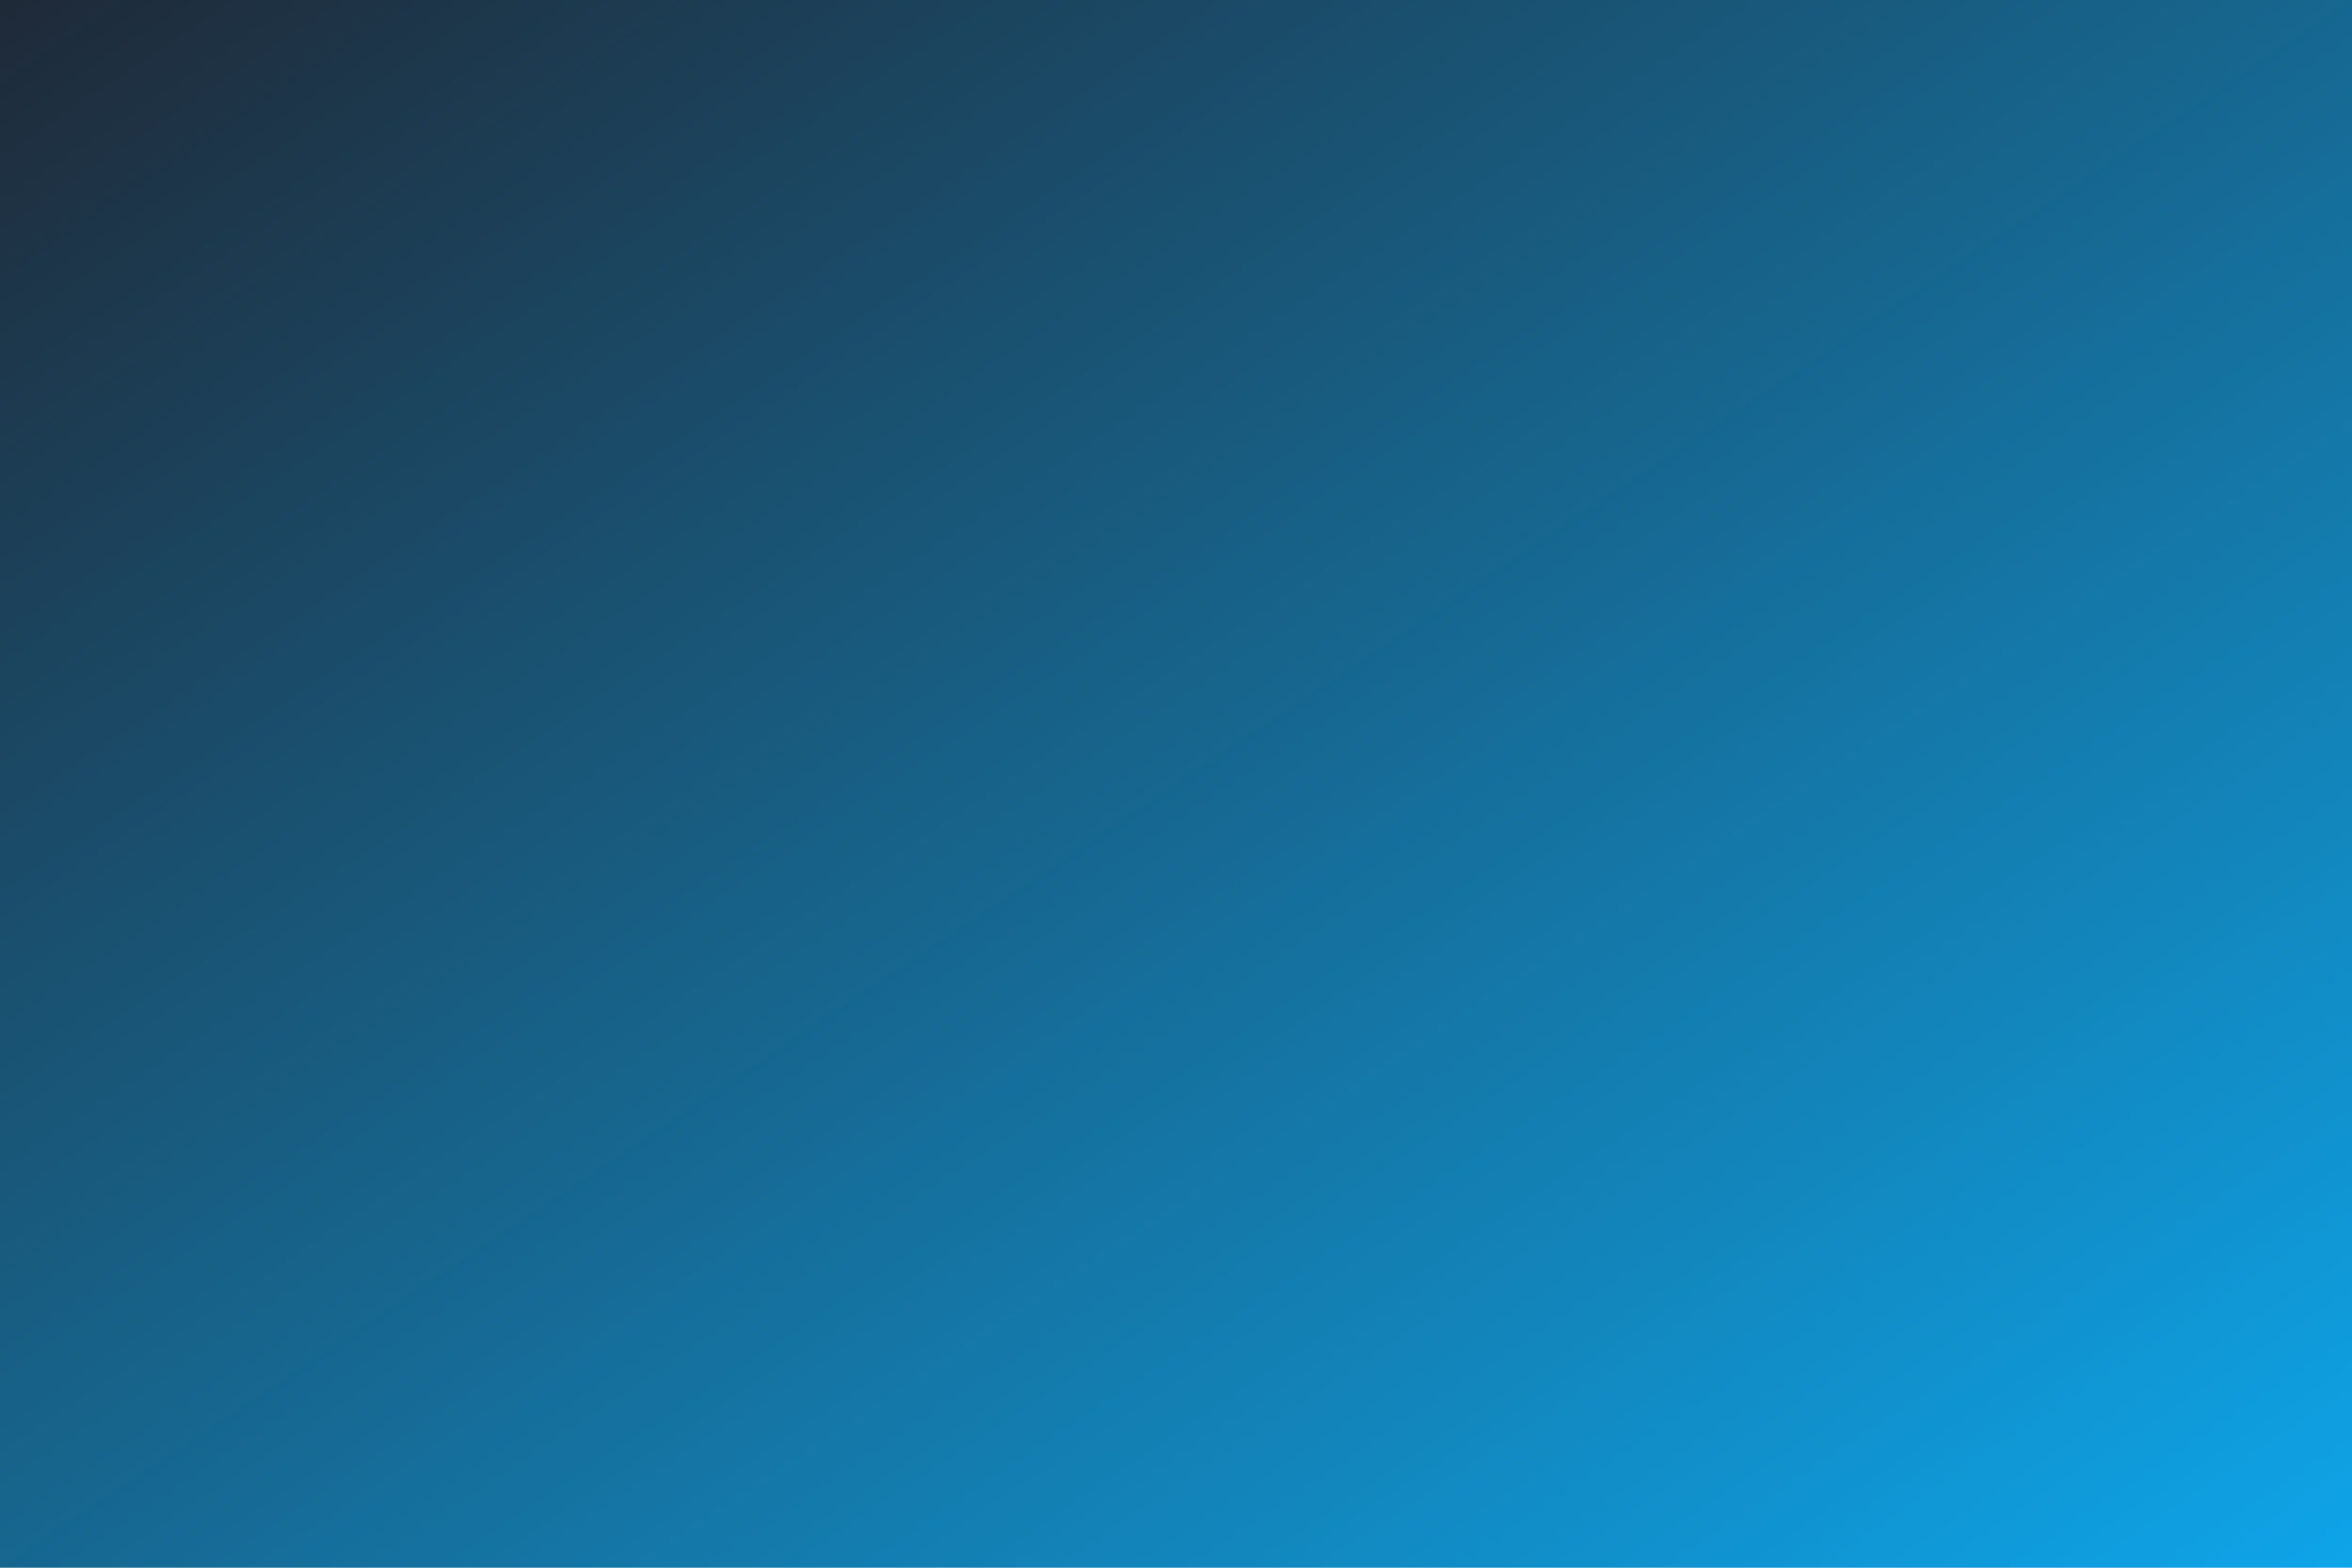
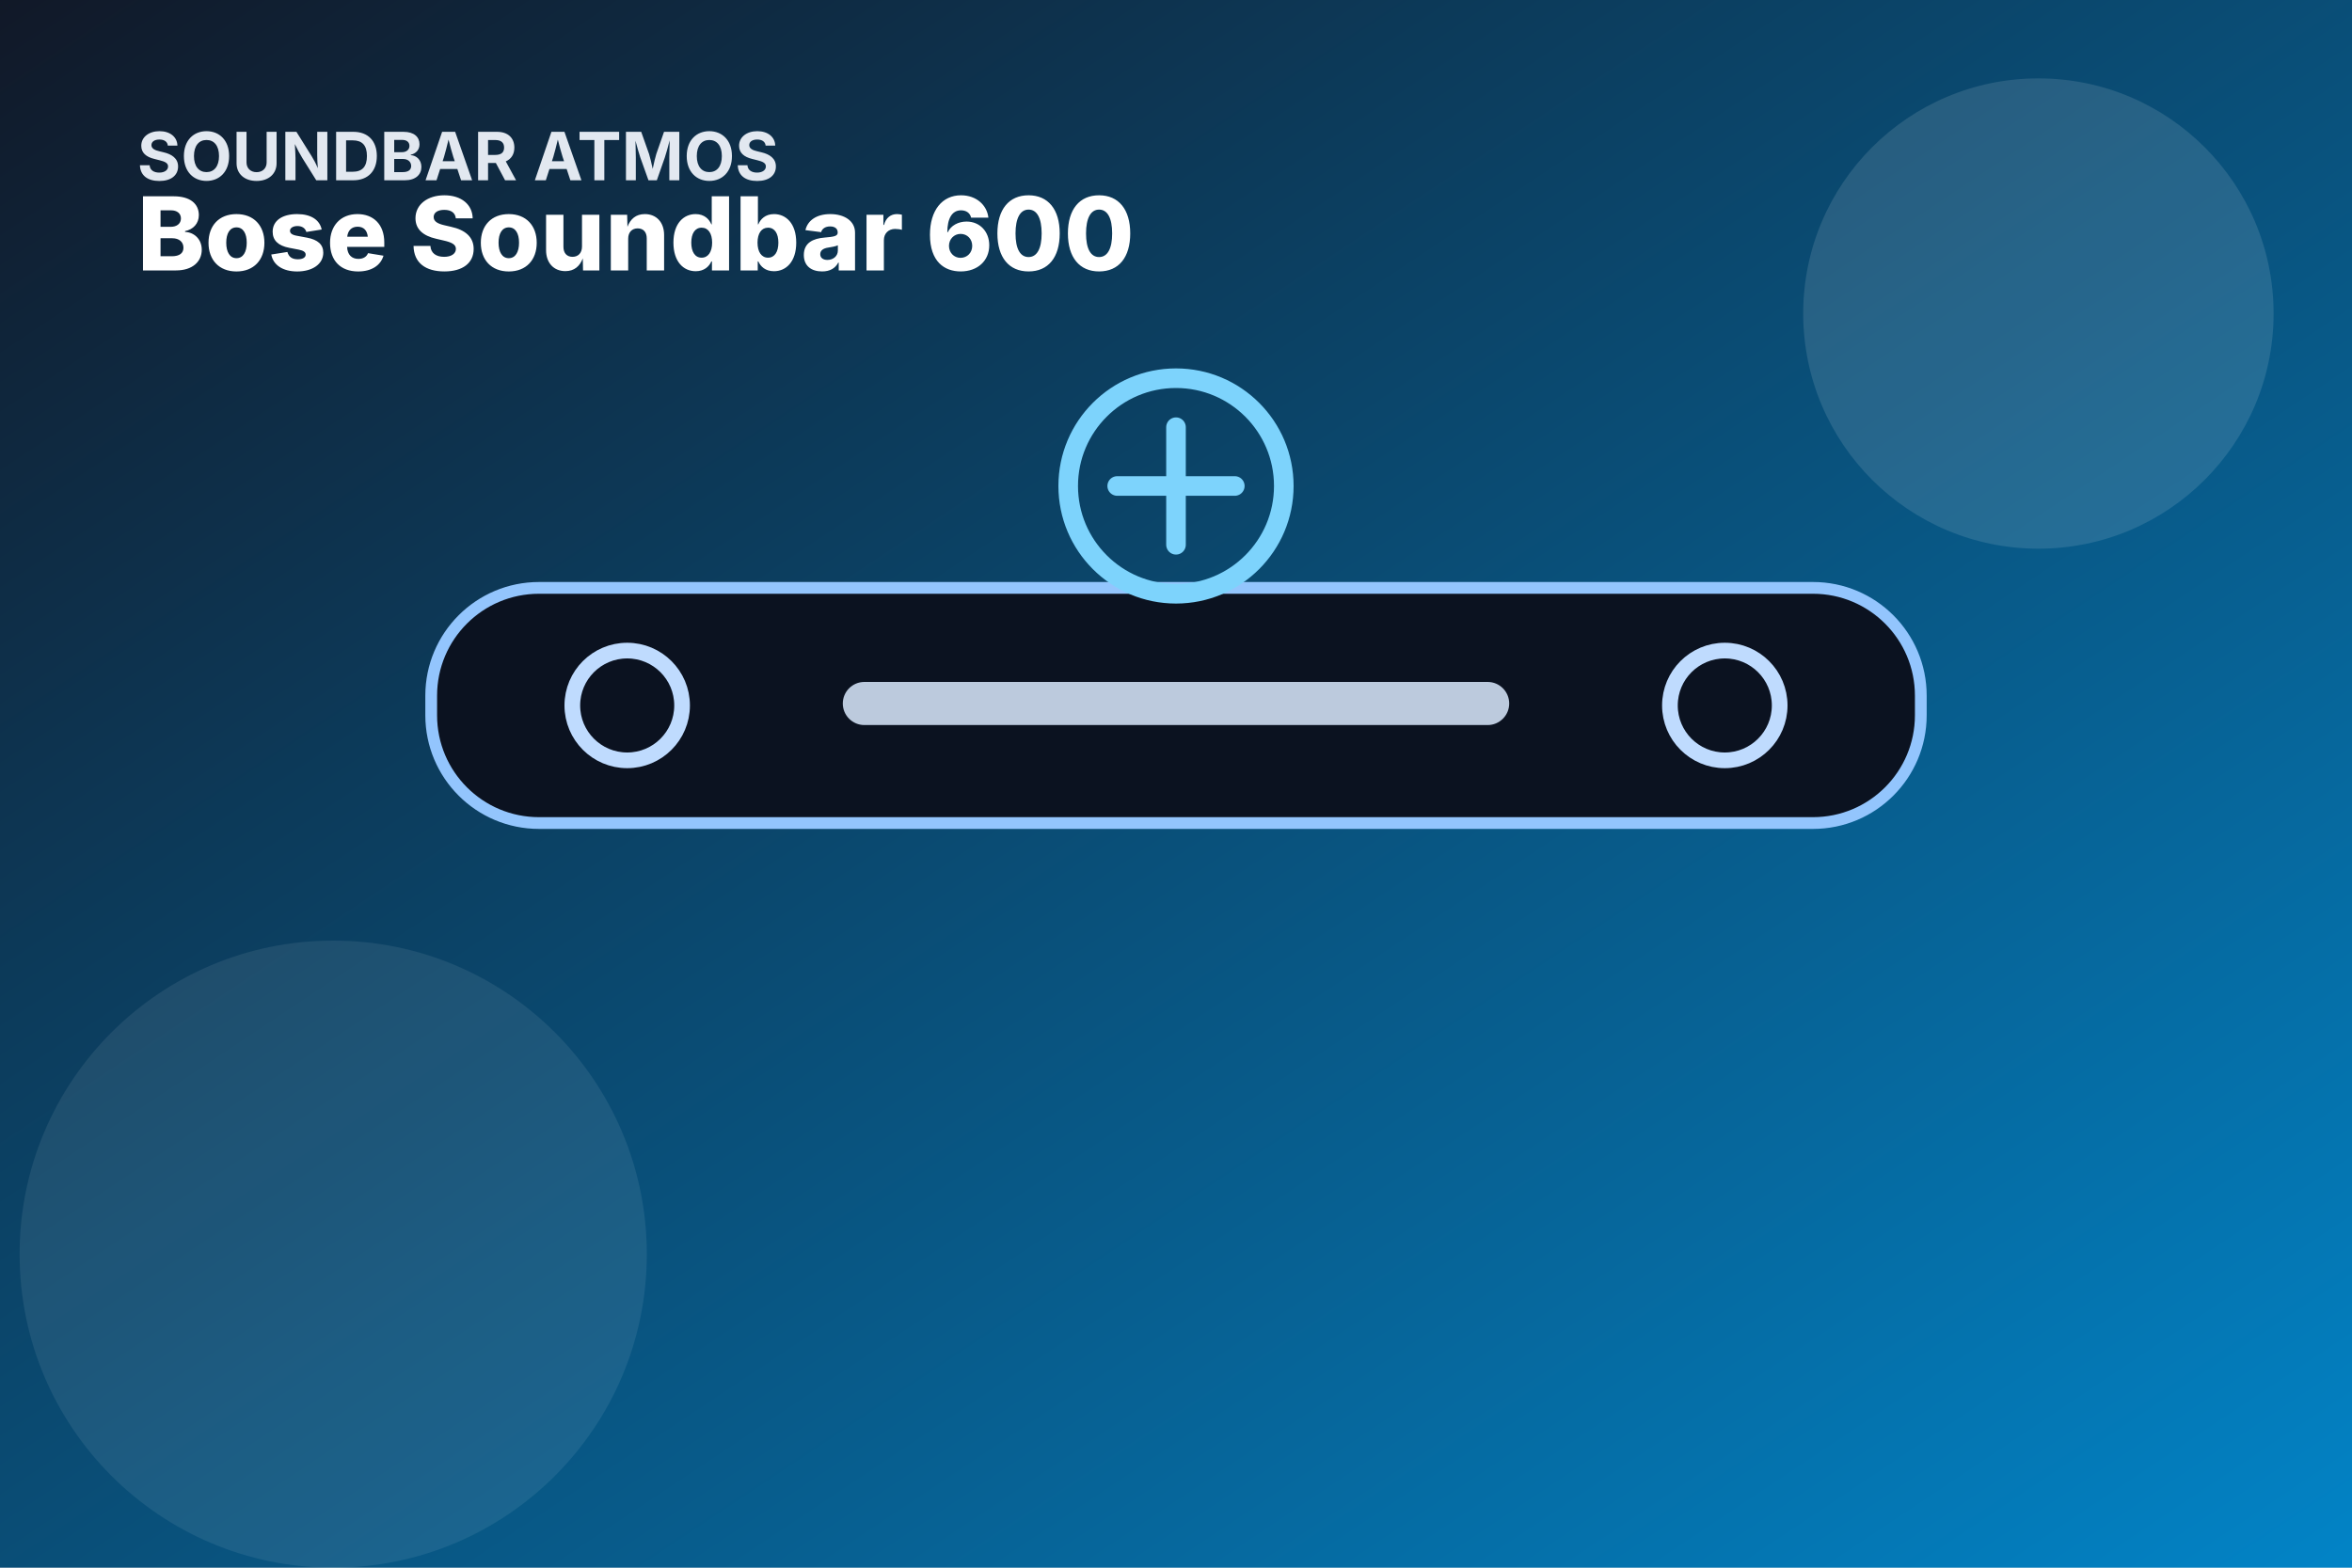
- <svg xmlns="http://www.w3.org/2000/svg" width="1200" height="800" viewBox="0 0 1200 800" role="img" aria-label="Imagine produs 1649771">
+ <svg xmlns="http://www.w3.org/2000/svg" width="1200" height="800" viewBox="0 0 1200 800" role="img" aria-label="Bose Soundbar 600">
  <defs>
-     <linearGradient id="bg-1649771" x1="0" x2="1" y1="0" y2="1">
-       <stop offset="0%" stop-color="#1f2937" />
-       <stop offset="100%" stop-color="#0ea5e9" />
+     <linearGradient id="bg" x1="0" y1="0" x2="1" y2="1">
+       <stop offset="0%" stop-color="#111827" />
+       <stop offset="100%" stop-color="#0284c7" />
    </linearGradient>
  </defs>
-   <rect width="1200" height="800" fill="url(#bg-1649771)" />
+   <rect width="1200" height="800" fill="url(#bg)" />
+   <circle cx="1040" cy="160" r="120" fill="rgba(255,255,255,0.12)" />
+   <circle cx="170" cy="640" r="160" fill="rgba(255,255,255,0.08)" />
+   <rect x="220" y="300" width="760" height="120" rx="55" fill="#0b1220" stroke="#93c5fd" stroke-width="6" />
+   <circle cx="320" cy="360" r="28" fill="none" stroke="#bfdbfe" stroke-width="8" />
+   <circle cx="880" cy="360" r="28" fill="none" stroke="#bfdbfe" stroke-width="8" />
+   <rect x="430" y="348" width="340" height="22" rx="11" fill="#dbeafe" opacity="0.85" />
+   <circle cx="600" cy="248" r="55" fill="none" stroke="#7dd3fc" stroke-width="10" />
+   <path d="M600 218v60M570 248h60" stroke="#7dd3fc" stroke-width="10" stroke-linecap="round" />
+   <text x="70" y="92" fill="#e2e8f0" font-size="34" font-family="Inter, Arial, sans-serif" font-weight="700">SOUNDBAR ATMOS</text>
+   <text x="70" y="138" fill="white" font-size="52" font-family="Inter, Arial, sans-serif" font-weight="800">Bose Soundbar 600</text>
</svg>
